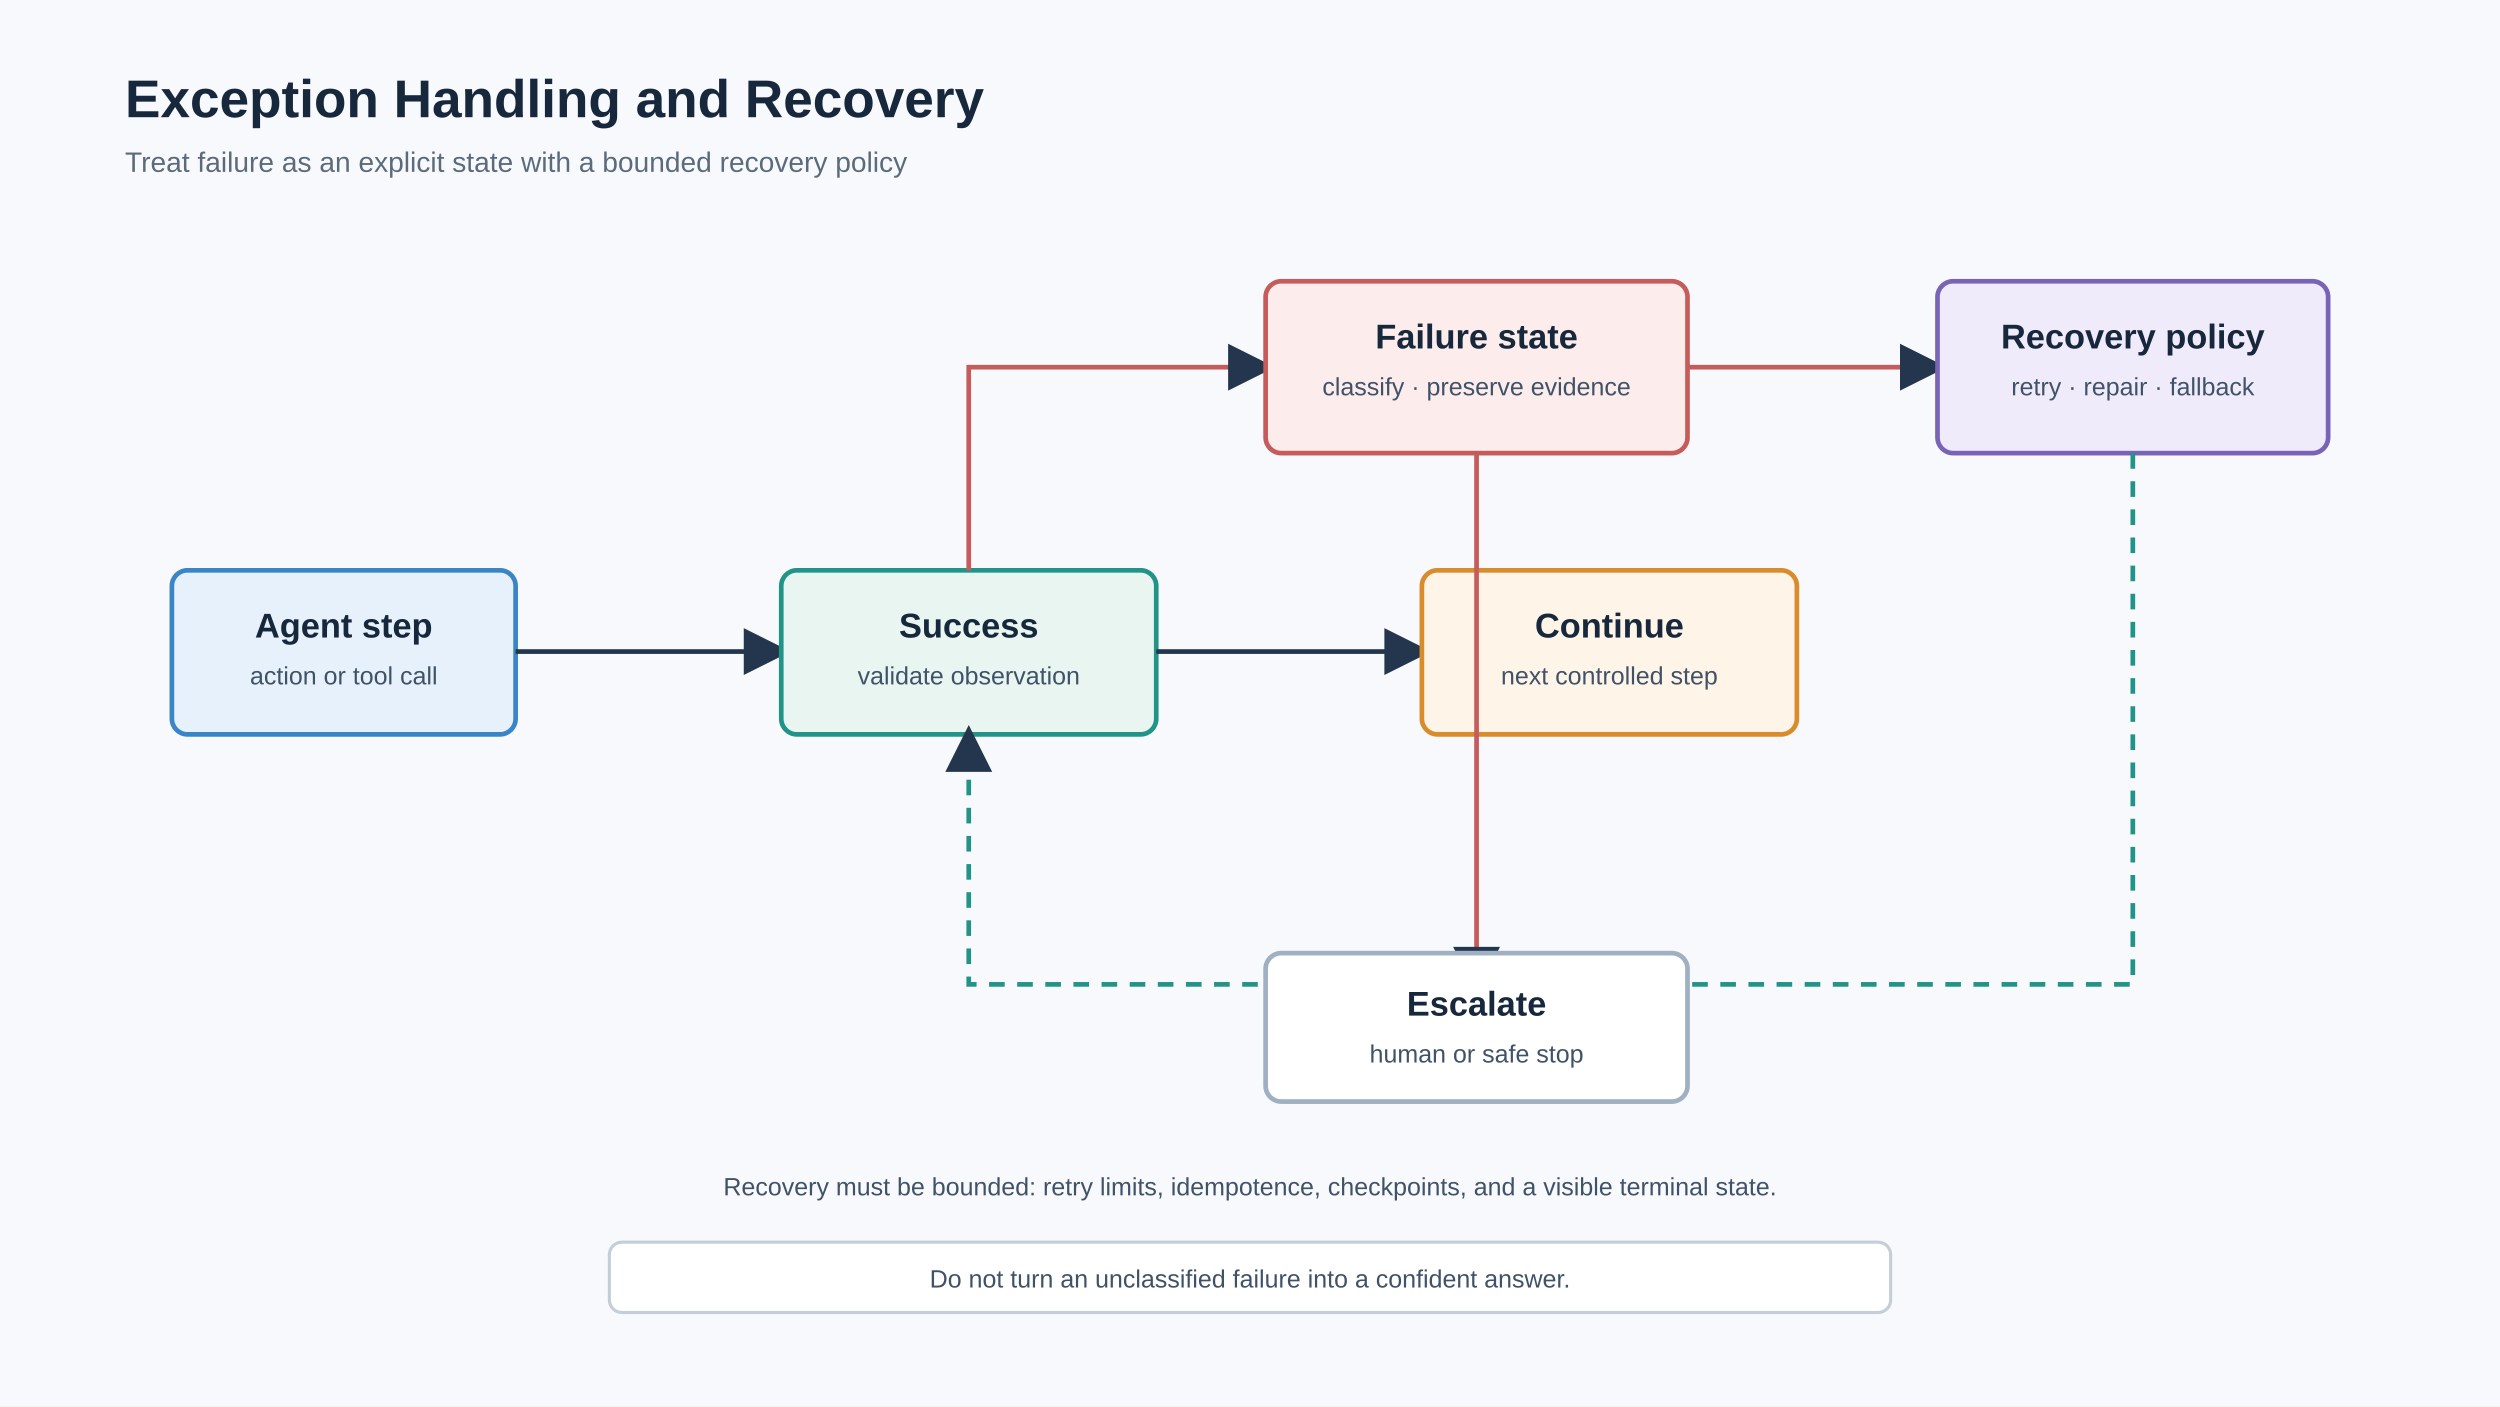
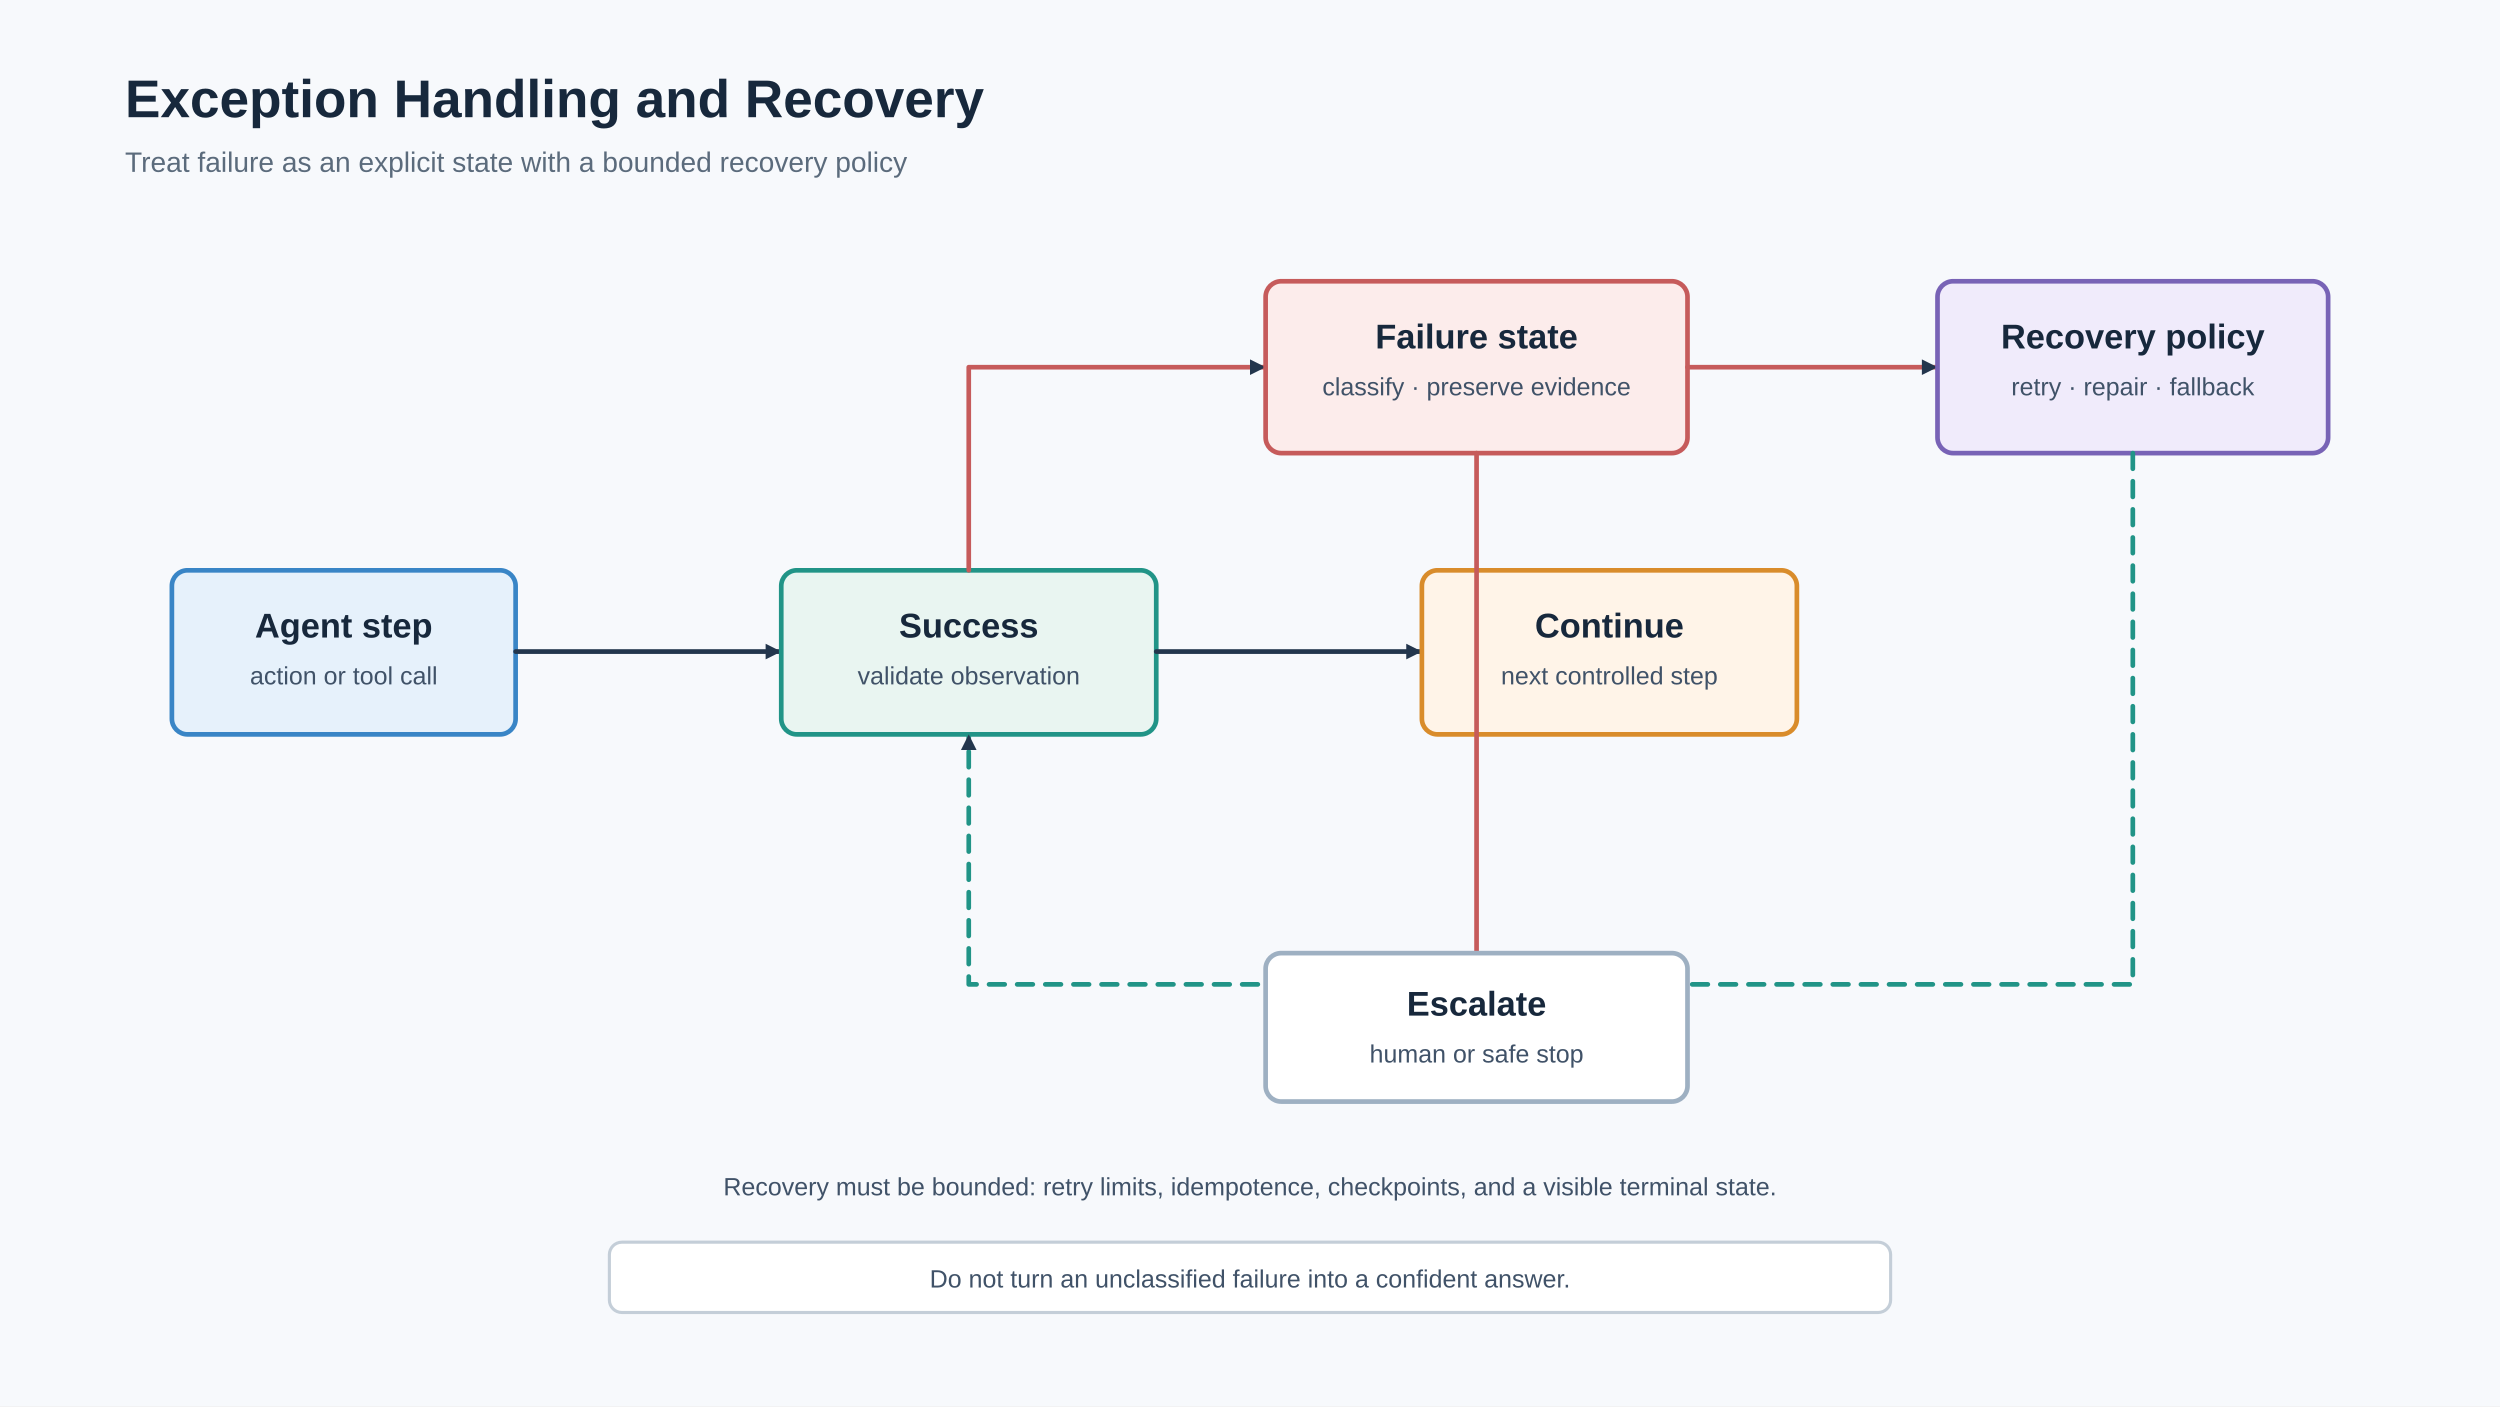
<svg xmlns="http://www.w3.org/2000/svg" width="1600" height="900" viewBox="0 0 1600 900">
  <defs>
-     <marker id="a" markerWidth="10" markerHeight="10" refX="8" refY="5" orient="auto">
+     <marker id="a" markerWidth="10" markerHeight="10" markerUnits="userSpaceOnUse" refX="10" refY="5" orient="auto">
      <path d="M0 0L10 5 0 10Z" fill="#23364d" />
    </marker>
-     <style>.t{font:700 34px Arial;fill:#17283c}.u{font:400 18px Arial;fill:#5b6b7c}.h{font:700 22px Arial;fill:#17283c}.s{font:400 16px Arial;fill:#405268}.b{stroke-width:3}.l{stroke:#23364d;stroke-width:3;fill:none;marker-end:url(#a)}.r{stroke:#c65b5b;stroke-width:3;fill:none;marker-end:url(#a)}.d{stroke:#219487;stroke-width:3;stroke-dasharray:10 8;fill:none;marker-end:url(#a)}</style>
+     <style>.t{font:700 34px Arial;fill:#17283c}.u{font:400 18px Arial;fill:#5b6b7c}.h{font:700 22px Arial;fill:#17283c}.s{font:400 16px Arial;fill:#405268}.b{stroke-width:3}.l{stroke:#23364d;stroke-width:3;fill:none;marker-end:url(#a);stroke-linecap:round;stroke-linejoin:round}.r{stroke:#c65b5b;stroke-width:3;fill:none;marker-end:url(#a);stroke-linecap:round;stroke-linejoin:round}.d{stroke:#219487;stroke-width:3;stroke-dasharray:10 8;fill:none;marker-end:url(#a);stroke-linecap:round;stroke-linejoin:round}</style>
  </defs>
  <rect width="1600" height="900" fill="#f7f9fc" />
  <text x="80" y="75" class="t">Exception Handling and Recovery</text>
  <text x="80" y="110" class="u">Treat failure as an explicit state with a bounded recovery policy</text>
  <rect x="110" y="365" width="220" height="105" rx="10" fill="#e6f1fb" stroke="#3985c6" class="b" />
  <text x="220" y="408" text-anchor="middle" class="h">Agent step</text>
  <text x="220" y="438" text-anchor="middle" class="s">action or tool call</text>
  <path d="M330 417H500" class="l" />
  <rect x="500" y="365" width="240" height="105" rx="10" fill="#e9f5f1" stroke="#219487" class="b" />
  <text x="620" y="408" text-anchor="middle" class="h">Success</text>
  <text x="620" y="438" text-anchor="middle" class="s">validate observation</text>
  <path d="M740 417H910" class="l" />
  <rect x="910" y="365" width="240" height="105" rx="10" fill="#fff4e8" stroke="#d98c2b" class="b" />
  <text x="1030" y="408" text-anchor="middle" class="h">Continue</text>
  <text x="1030" y="438" text-anchor="middle" class="s">next controlled step</text>
  <path d="M620 365V235H810" class="r" />
  <rect x="810" y="180" width="270" height="110" rx="10" fill="#fceceb" stroke="#c65b5b" class="b" />
  <text x="945" y="223" text-anchor="middle" class="h">Failure state</text>
  <text x="945" y="253" text-anchor="middle" class="s">classify · preserve evidence</text>
  <path d="M1080 235H1240" class="r" />
  <rect x="1240" y="180" width="250" height="110" rx="10" fill="#f0ebfb" stroke="#7863b6" class="b" />
  <text x="1365" y="223" text-anchor="middle" class="h">Recovery policy</text>
  <text x="1365" y="253" text-anchor="middle" class="s">retry · repair · fallback</text>
  <path d="M1365 290V630H620V470" class="d" />
  <path d="M945 290V630" class="r" />
  <rect x="810" y="610" width="270" height="95" rx="10" fill="#fff" stroke="#9eb0c2" class="b" />
  <text x="945" y="650" text-anchor="middle" class="h">Escalate</text>
  <text x="945" y="680" text-anchor="middle" class="s">human or safe stop</text>
  <text x="800" y="765" text-anchor="middle" class="s">Recovery must be bounded: retry limits, idempotence, checkpoints, and a visible terminal state.</text>
  <rect x="390" y="795" width="820" height="45" rx="8" fill="#fff" stroke="#c4ced8" stroke-width="2" />
  <text x="800" y="824" text-anchor="middle" class="s">Do not turn an unclassified failure into a confident answer.</text>
</svg>
